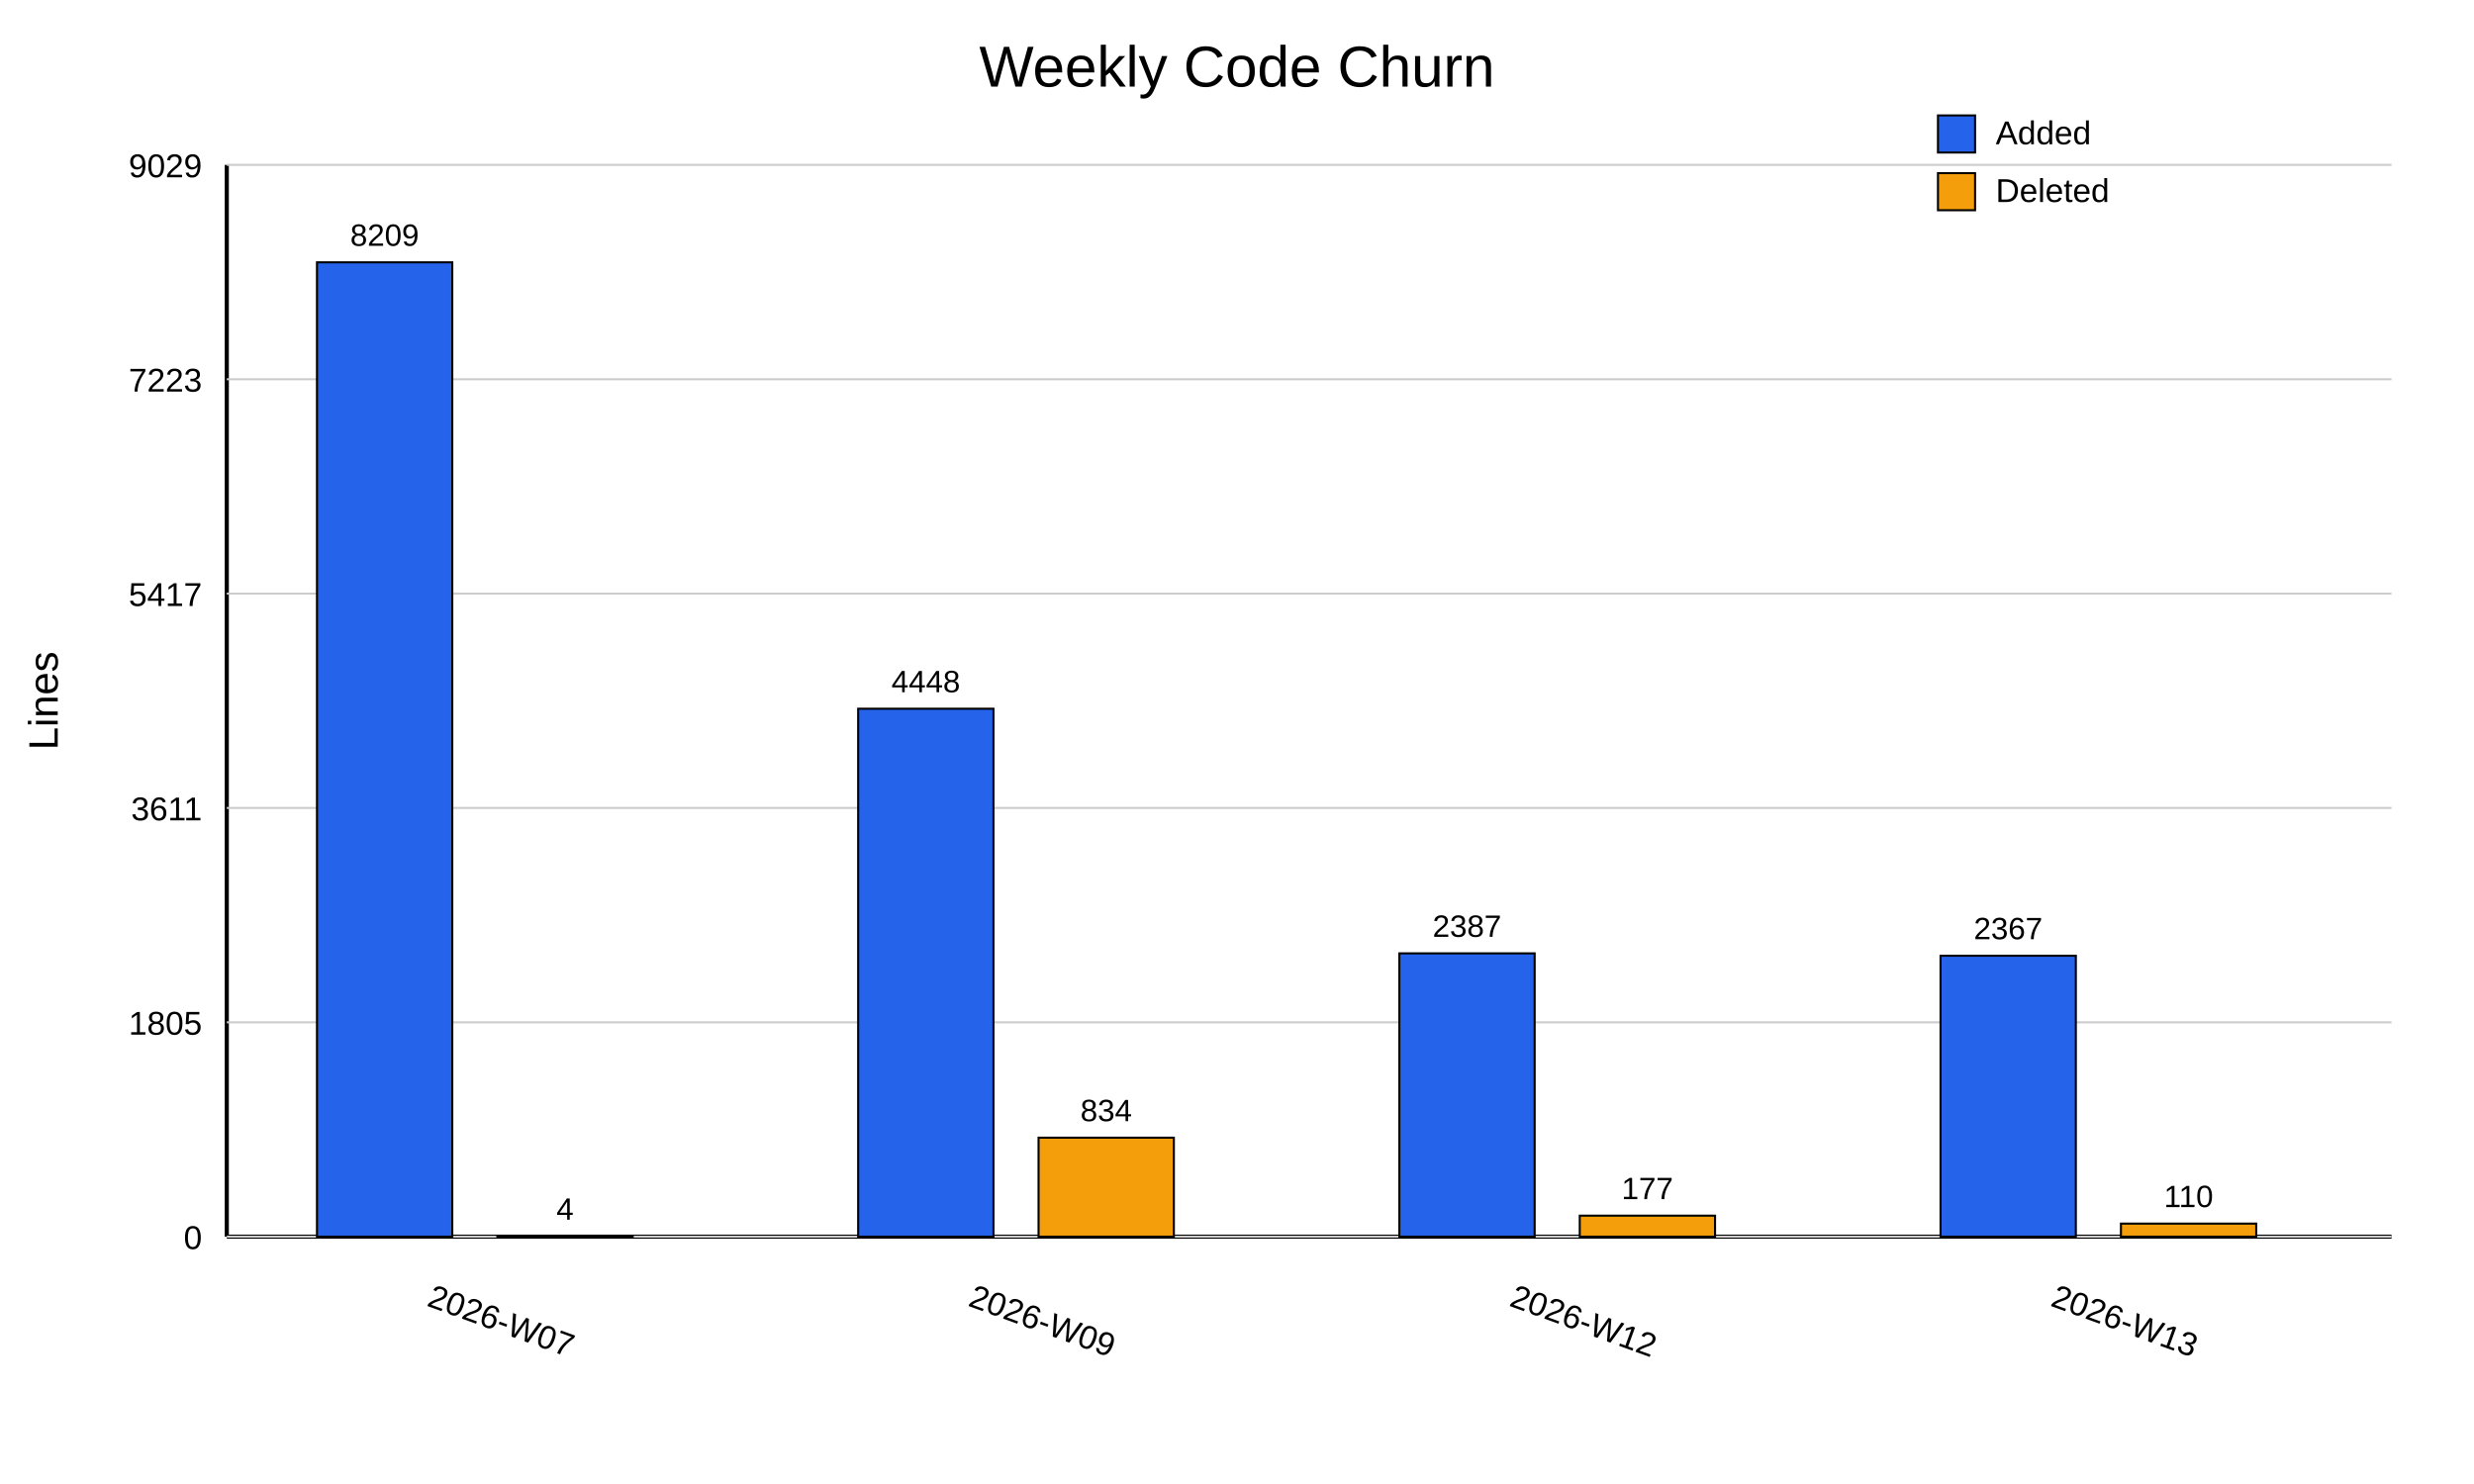
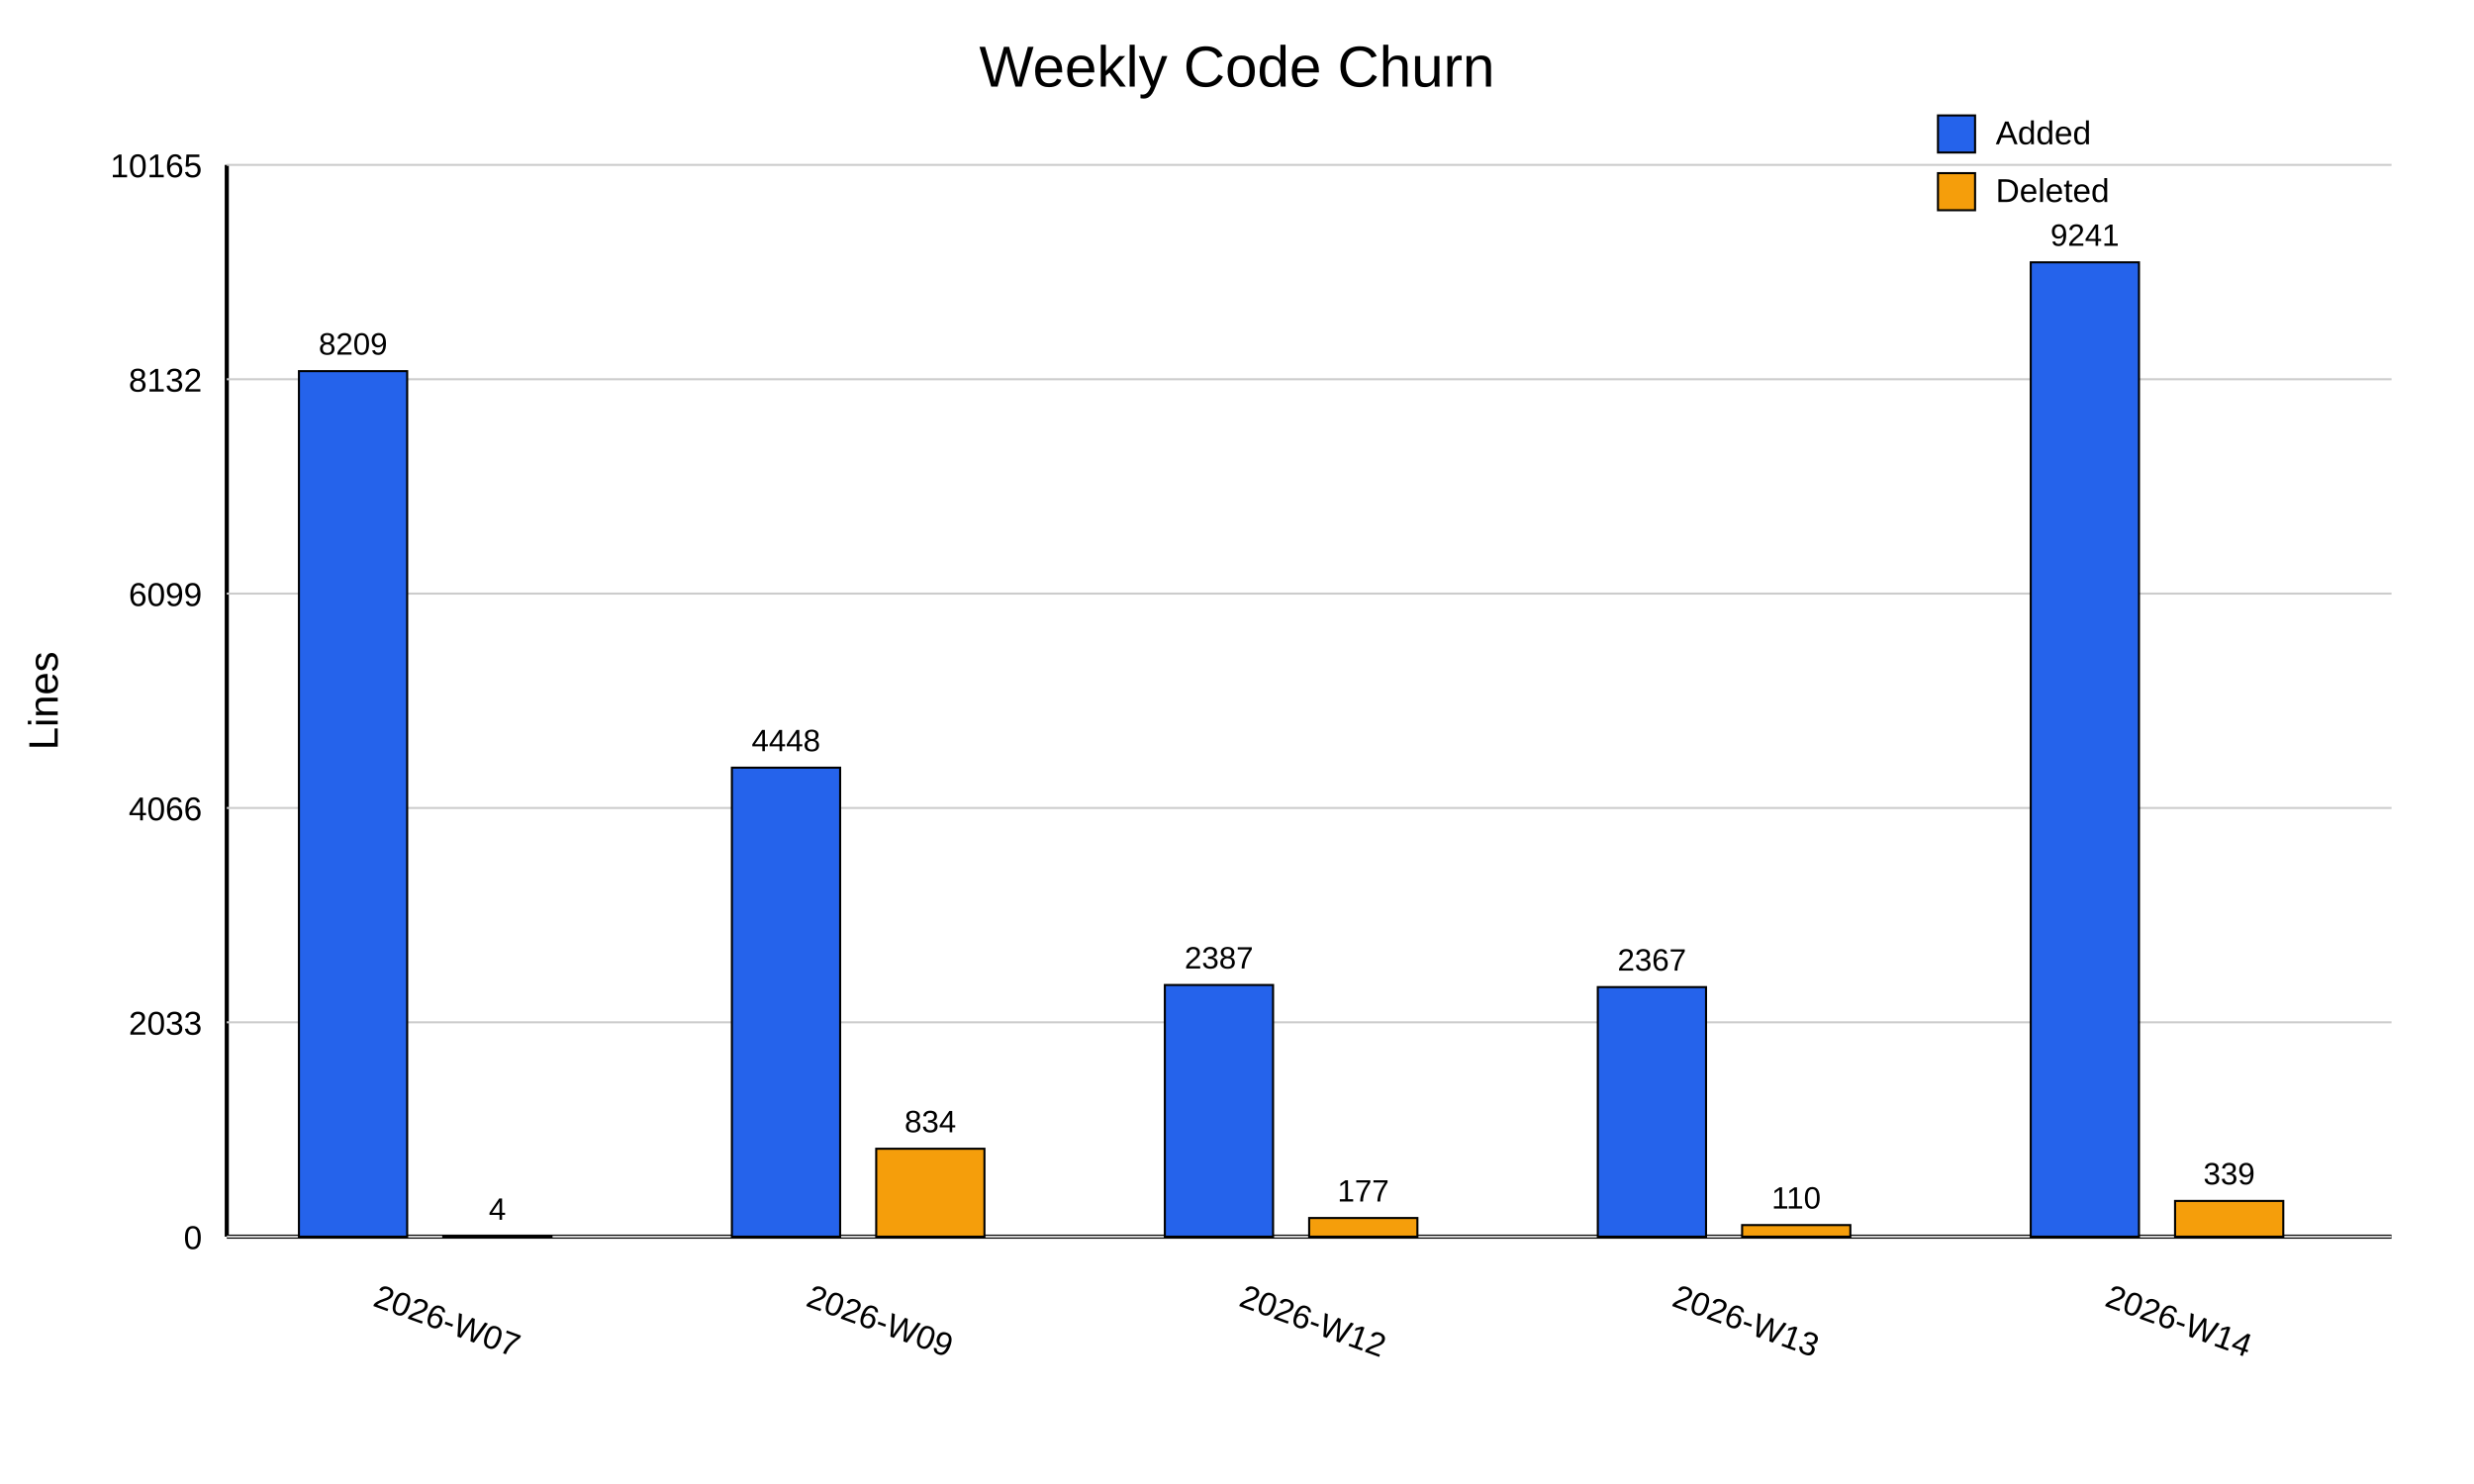
<svg xmlns="http://www.w3.org/2000/svg" width="1200" height="720" viewBox="0 0 1200 720">
  <rect width="100%" height="100%" fill="white" />
  <text x="600.0" y="42" text-anchor="middle" font-family="Arial" font-size="28">Weekly Code Churn</text>
  <text x="28" y="340.0" text-anchor="middle" font-family="Arial" font-size="20" transform="rotate(-90 28 340.0)">Lines</text>
  <line x1="110" y1="80" x2="110" y2="600" stroke="black" stroke-width="2" />
  <line x1="110" y1="600" x2="1160" y2="600" stroke="black" stroke-width="2" />
  <line x1="110" y1="600.0" x2="1160" y2="600.0" stroke="#cccccc" stroke-width="1" />
  <text x="98" y="606.0" text-anchor="end" font-family="Arial" font-size="16">0</text>
  <line x1="110" y1="496.0" x2="1160" y2="496.0" stroke="#cccccc" stroke-width="1" />
-   <text x="98" y="502.0" text-anchor="end" font-family="Arial" font-size="16">1805</text>
+   <text x="98" y="502.0" text-anchor="end" font-family="Arial" font-size="16">2033</text>
  <line x1="110" y1="392.0" x2="1160" y2="392.0" stroke="#cccccc" stroke-width="1" />
-   <text x="98" y="398.0" text-anchor="end" font-family="Arial" font-size="16">3611</text>
+   <text x="98" y="398.0" text-anchor="end" font-family="Arial" font-size="16">4066</text>
  <line x1="110" y1="288.0" x2="1160" y2="288.0" stroke="#cccccc" stroke-width="1" />
-   <text x="98" y="294.0" text-anchor="end" font-family="Arial" font-size="16">5417</text>
+   <text x="98" y="294.0" text-anchor="end" font-family="Arial" font-size="16">6099</text>
  <line x1="110" y1="184.0" x2="1160" y2="184.0" stroke="#cccccc" stroke-width="1" />
-   <text x="98" y="190.0" text-anchor="end" font-family="Arial" font-size="16">7223</text>
+   <text x="98" y="190.0" text-anchor="end" font-family="Arial" font-size="16">8132</text>
  <line x1="110" y1="80.0" x2="1160" y2="80.0" stroke="#cccccc" stroke-width="1" />
-   <text x="98" y="86.0" text-anchor="end" font-family="Arial" font-size="16">9029</text>
-   <rect x="153.75" y="127.273" width="65.625" height="472.727" fill="#2563EB" stroke="black" stroke-width="1" />
-   <text x="186.562" y="119.273" text-anchor="middle" font-family="Arial" font-size="15">8209</text>
-   <rect x="241.25" y="599.77" width="65.625" height="0.23" fill="#F59E0B" stroke="black" stroke-width="1" />
-   <text x="274.062" y="591.77" text-anchor="middle" font-family="Arial" font-size="15">4</text>
-   <text x="241.25" y="646" text-anchor="middle" font-family="Arial" font-size="16" transform="rotate(20 241.25 646)">2026-W07</text>
-   <rect x="416.25" y="343.855" width="65.625" height="256.145" fill="#2563EB" stroke="black" stroke-width="1" />
-   <text x="449.062" y="335.855" text-anchor="middle" font-family="Arial" font-size="15">4448</text>
-   <rect x="503.75" y="551.973" width="65.625" height="48.027" fill="#F59E0B" stroke="black" stroke-width="1" />
-   <text x="536.562" y="543.973" text-anchor="middle" font-family="Arial" font-size="15">834</text>
-   <text x="503.75" y="646" text-anchor="middle" font-family="Arial" font-size="16" transform="rotate(20 503.75 646)">2026-W09</text>
-   <rect x="678.75" y="462.541" width="65.625" height="137.459" fill="#2563EB" stroke="black" stroke-width="1" />
-   <text x="711.562" y="454.541" text-anchor="middle" font-family="Arial" font-size="15">2387</text>
-   <rect x="766.25" y="589.807" width="65.625" height="10.193" fill="#F59E0B" stroke="black" stroke-width="1" />
-   <text x="799.062" y="581.807" text-anchor="middle" font-family="Arial" font-size="15">177</text>
-   <text x="766.25" y="646" text-anchor="middle" font-family="Arial" font-size="16" transform="rotate(20 766.25 646)">2026-W12</text>
-   <rect x="941.25" y="463.693" width="65.625" height="136.307" fill="#2563EB" stroke="black" stroke-width="1" />
-   <text x="974.062" y="455.693" text-anchor="middle" font-family="Arial" font-size="15">2367</text>
-   <rect x="1028.75" y="593.665" width="65.625" height="6.335" fill="#F59E0B" stroke="black" stroke-width="1" />
-   <text x="1061.562" y="585.665" text-anchor="middle" font-family="Arial" font-size="15">110</text>
-   <text x="1028.75" y="646" text-anchor="middle" font-family="Arial" font-size="16" transform="rotate(20 1028.75 646)">2026-W13</text>
+   <text x="98" y="86.0" text-anchor="end" font-family="Arial" font-size="16">10165</text>
+   <rect x="145.0" y="180.065" width="52.5" height="419.935" fill="#2563EB" stroke="black" stroke-width="1" />
+   <text x="171.25" y="172.065" text-anchor="middle" font-family="Arial" font-size="15">8209</text>
+   <rect x="215.0" y="599.795" width="52.5" height="0.205" fill="#F59E0B" stroke="black" stroke-width="1" />
+   <text x="241.25" y="591.795" text-anchor="middle" font-family="Arial" font-size="15">4</text>
+   <text x="215.0" y="646" text-anchor="middle" font-family="Arial" font-size="16" transform="rotate(20 215.0 646)">2026-W07</text>
+   <rect x="355.0" y="372.461" width="52.5" height="227.539" fill="#2563EB" stroke="black" stroke-width="1" />
+   <text x="381.25" y="364.461" text-anchor="middle" font-family="Arial" font-size="15">4448</text>
+   <rect x="425.0" y="557.336" width="52.5" height="42.664" fill="#F59E0B" stroke="black" stroke-width="1" />
+   <text x="451.25" y="549.336" text-anchor="middle" font-family="Arial" font-size="15">834</text>
+   <text x="425.0" y="646" text-anchor="middle" font-family="Arial" font-size="16" transform="rotate(20 425.0 646)">2026-W09</text>
+   <rect x="565.0" y="477.892" width="52.5" height="122.108" fill="#2563EB" stroke="black" stroke-width="1" />
+   <text x="591.25" y="469.892" text-anchor="middle" font-family="Arial" font-size="15">2387</text>
+   <rect x="635.0" y="590.945" width="52.5" height="9.055" fill="#F59E0B" stroke="black" stroke-width="1" />
+   <text x="661.25" y="582.945" text-anchor="middle" font-family="Arial" font-size="15">177</text>
+   <text x="635.0" y="646" text-anchor="middle" font-family="Arial" font-size="16" transform="rotate(20 635.0 646)">2026-W12</text>
+   <rect x="775.0" y="478.915" width="52.5" height="121.085" fill="#2563EB" stroke="black" stroke-width="1" />
+   <text x="801.25" y="470.915" text-anchor="middle" font-family="Arial" font-size="15">2367</text>
+   <rect x="845.0" y="594.373" width="52.5" height="5.627" fill="#F59E0B" stroke="black" stroke-width="1" />
+   <text x="871.25" y="586.373" text-anchor="middle" font-family="Arial" font-size="15">110</text>
+   <text x="845.0" y="646" text-anchor="middle" font-family="Arial" font-size="16" transform="rotate(20 845.0 646)">2026-W13</text>
+   <rect x="985.0" y="127.273" width="52.5" height="472.727" fill="#2563EB" stroke="black" stroke-width="1" />
+   <text x="1011.25" y="119.273" text-anchor="middle" font-family="Arial" font-size="15">9241</text>
+   <rect x="1055.0" y="582.658" width="52.5" height="17.342" fill="#F59E0B" stroke="black" stroke-width="1" />
+   <text x="1081.25" y="574.658" text-anchor="middle" font-family="Arial" font-size="15">339</text>
+   <text x="1055.0" y="646" text-anchor="middle" font-family="Arial" font-size="16" transform="rotate(20 1055.0 646)">2026-W14</text>
  <rect x="940" y="56" width="18" height="18" fill="#2563EB" stroke="black" stroke-width="1" />
  <text x="968" y="70" font-family="Arial" font-size="16">Added</text>
  <rect x="940" y="84" width="18" height="18" fill="#F59E0B" stroke="black" stroke-width="1" />
  <text x="968" y="98" font-family="Arial" font-size="16">Deleted</text>
</svg>
